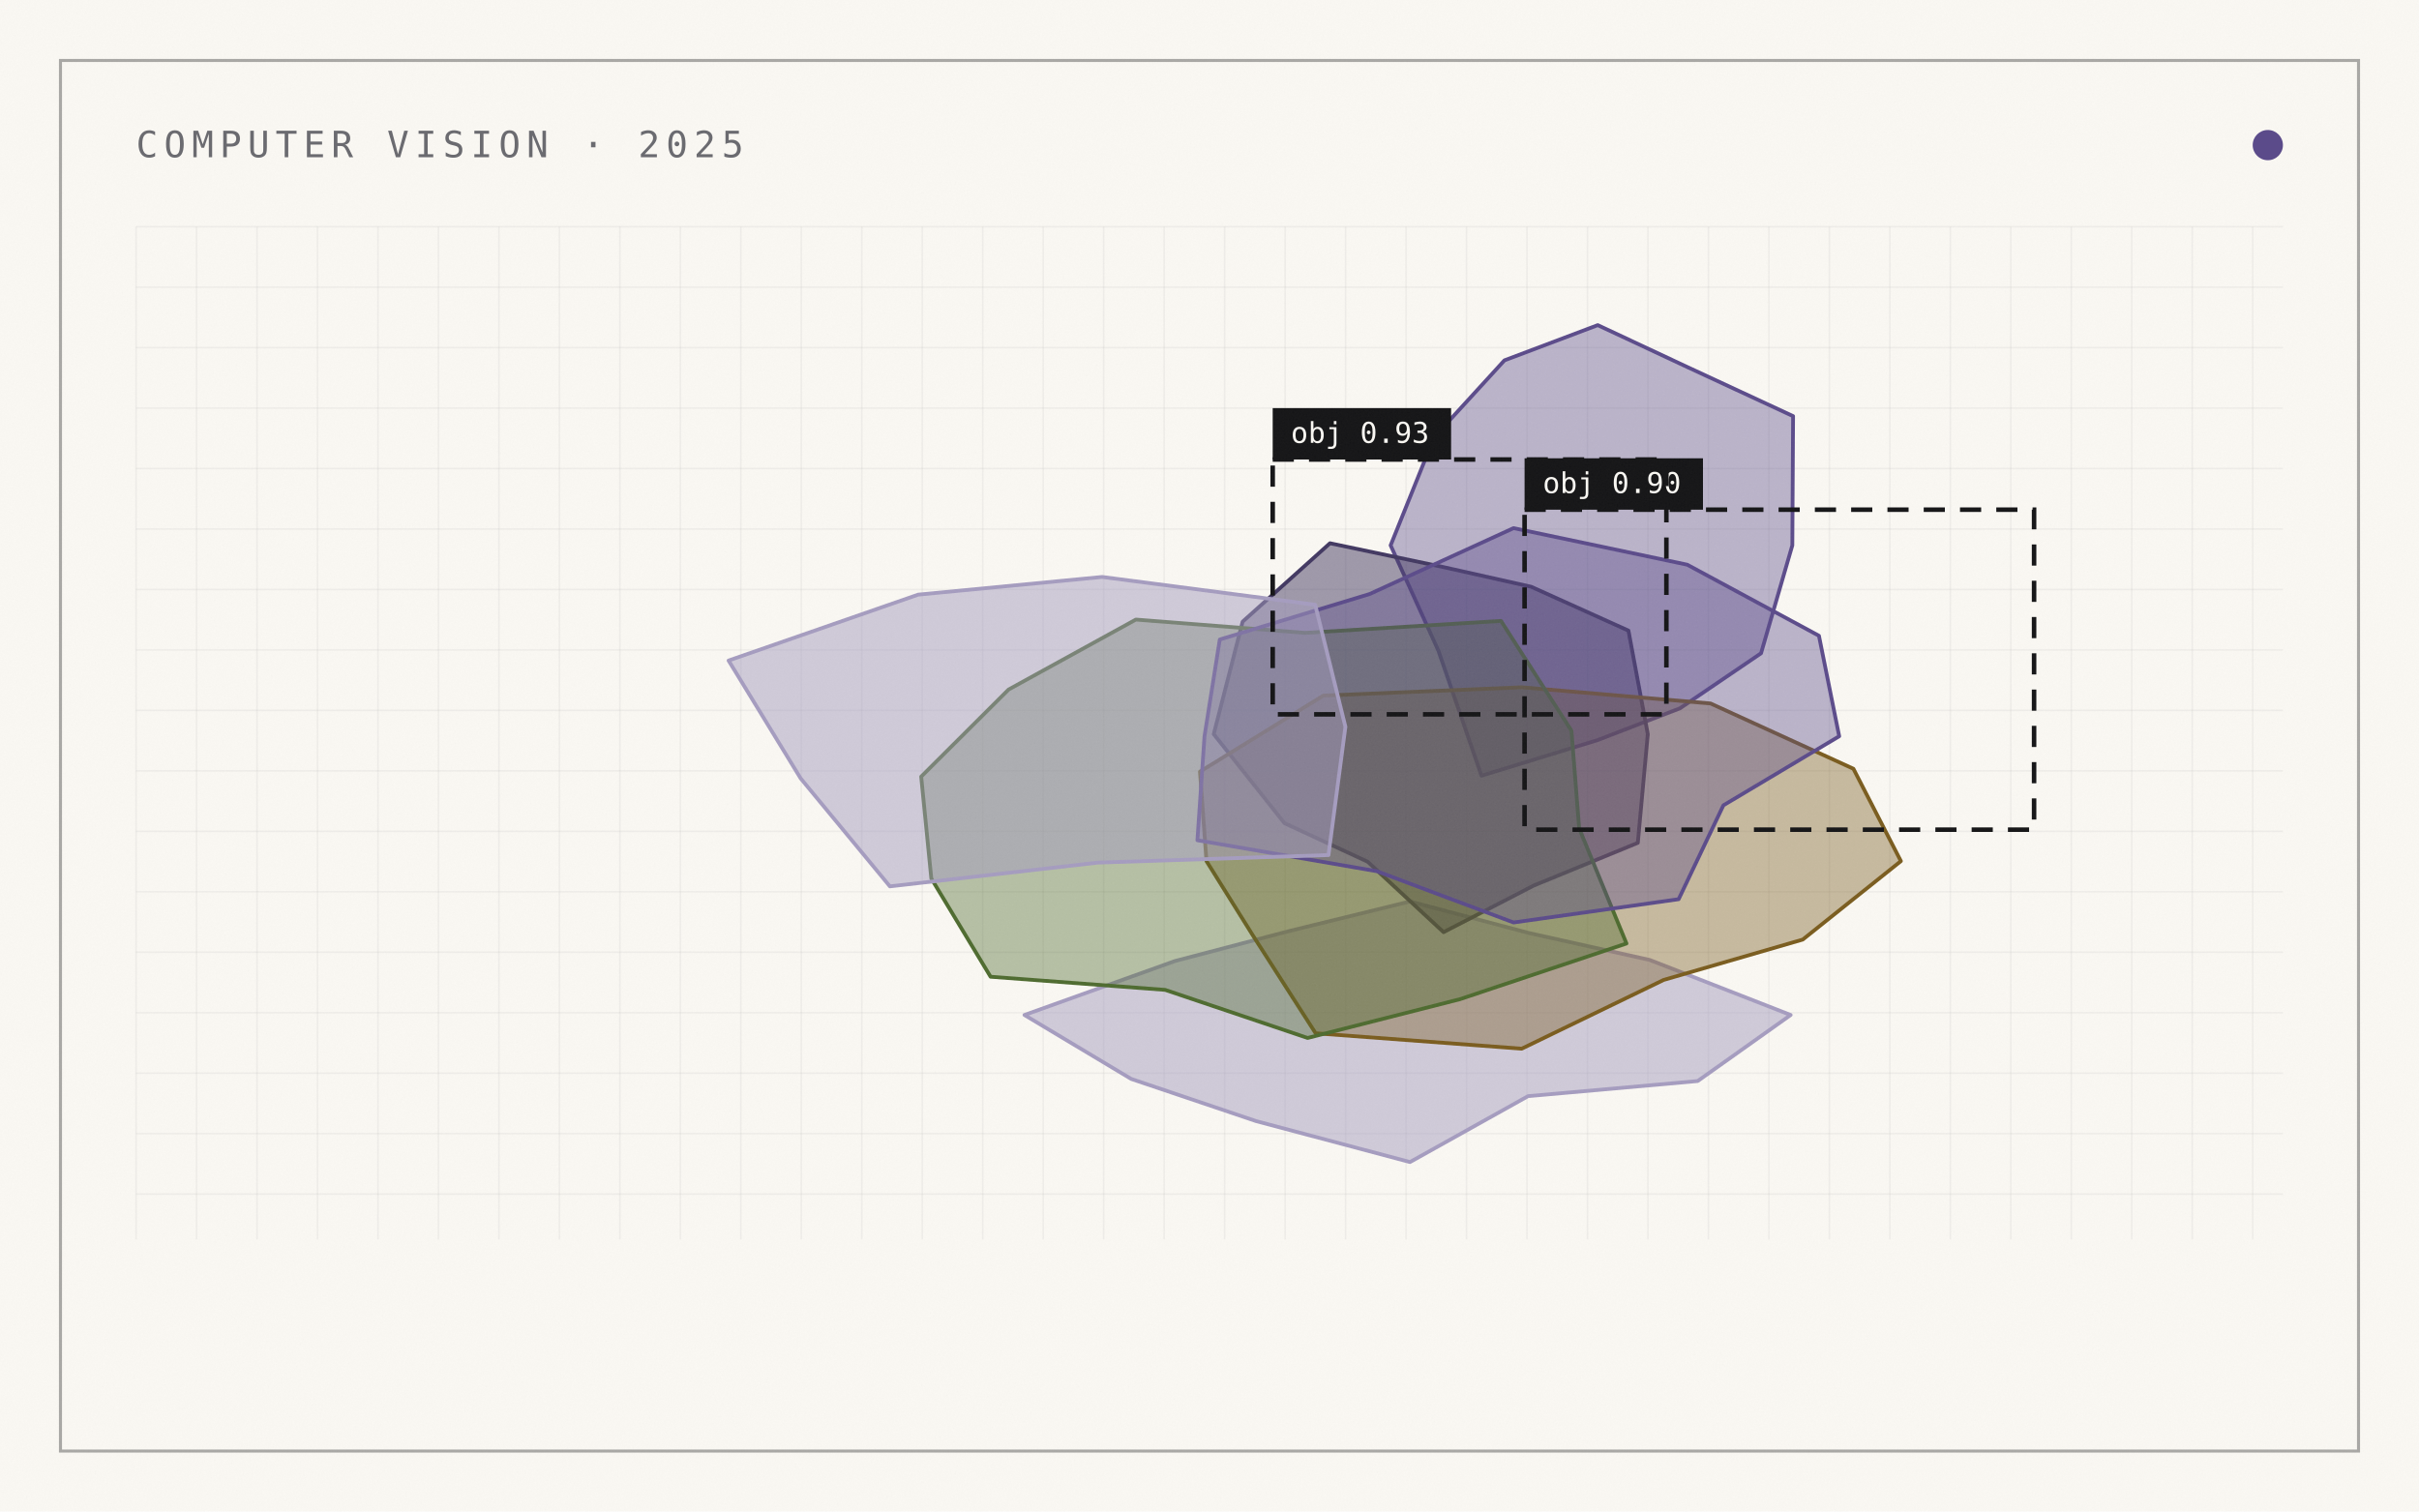
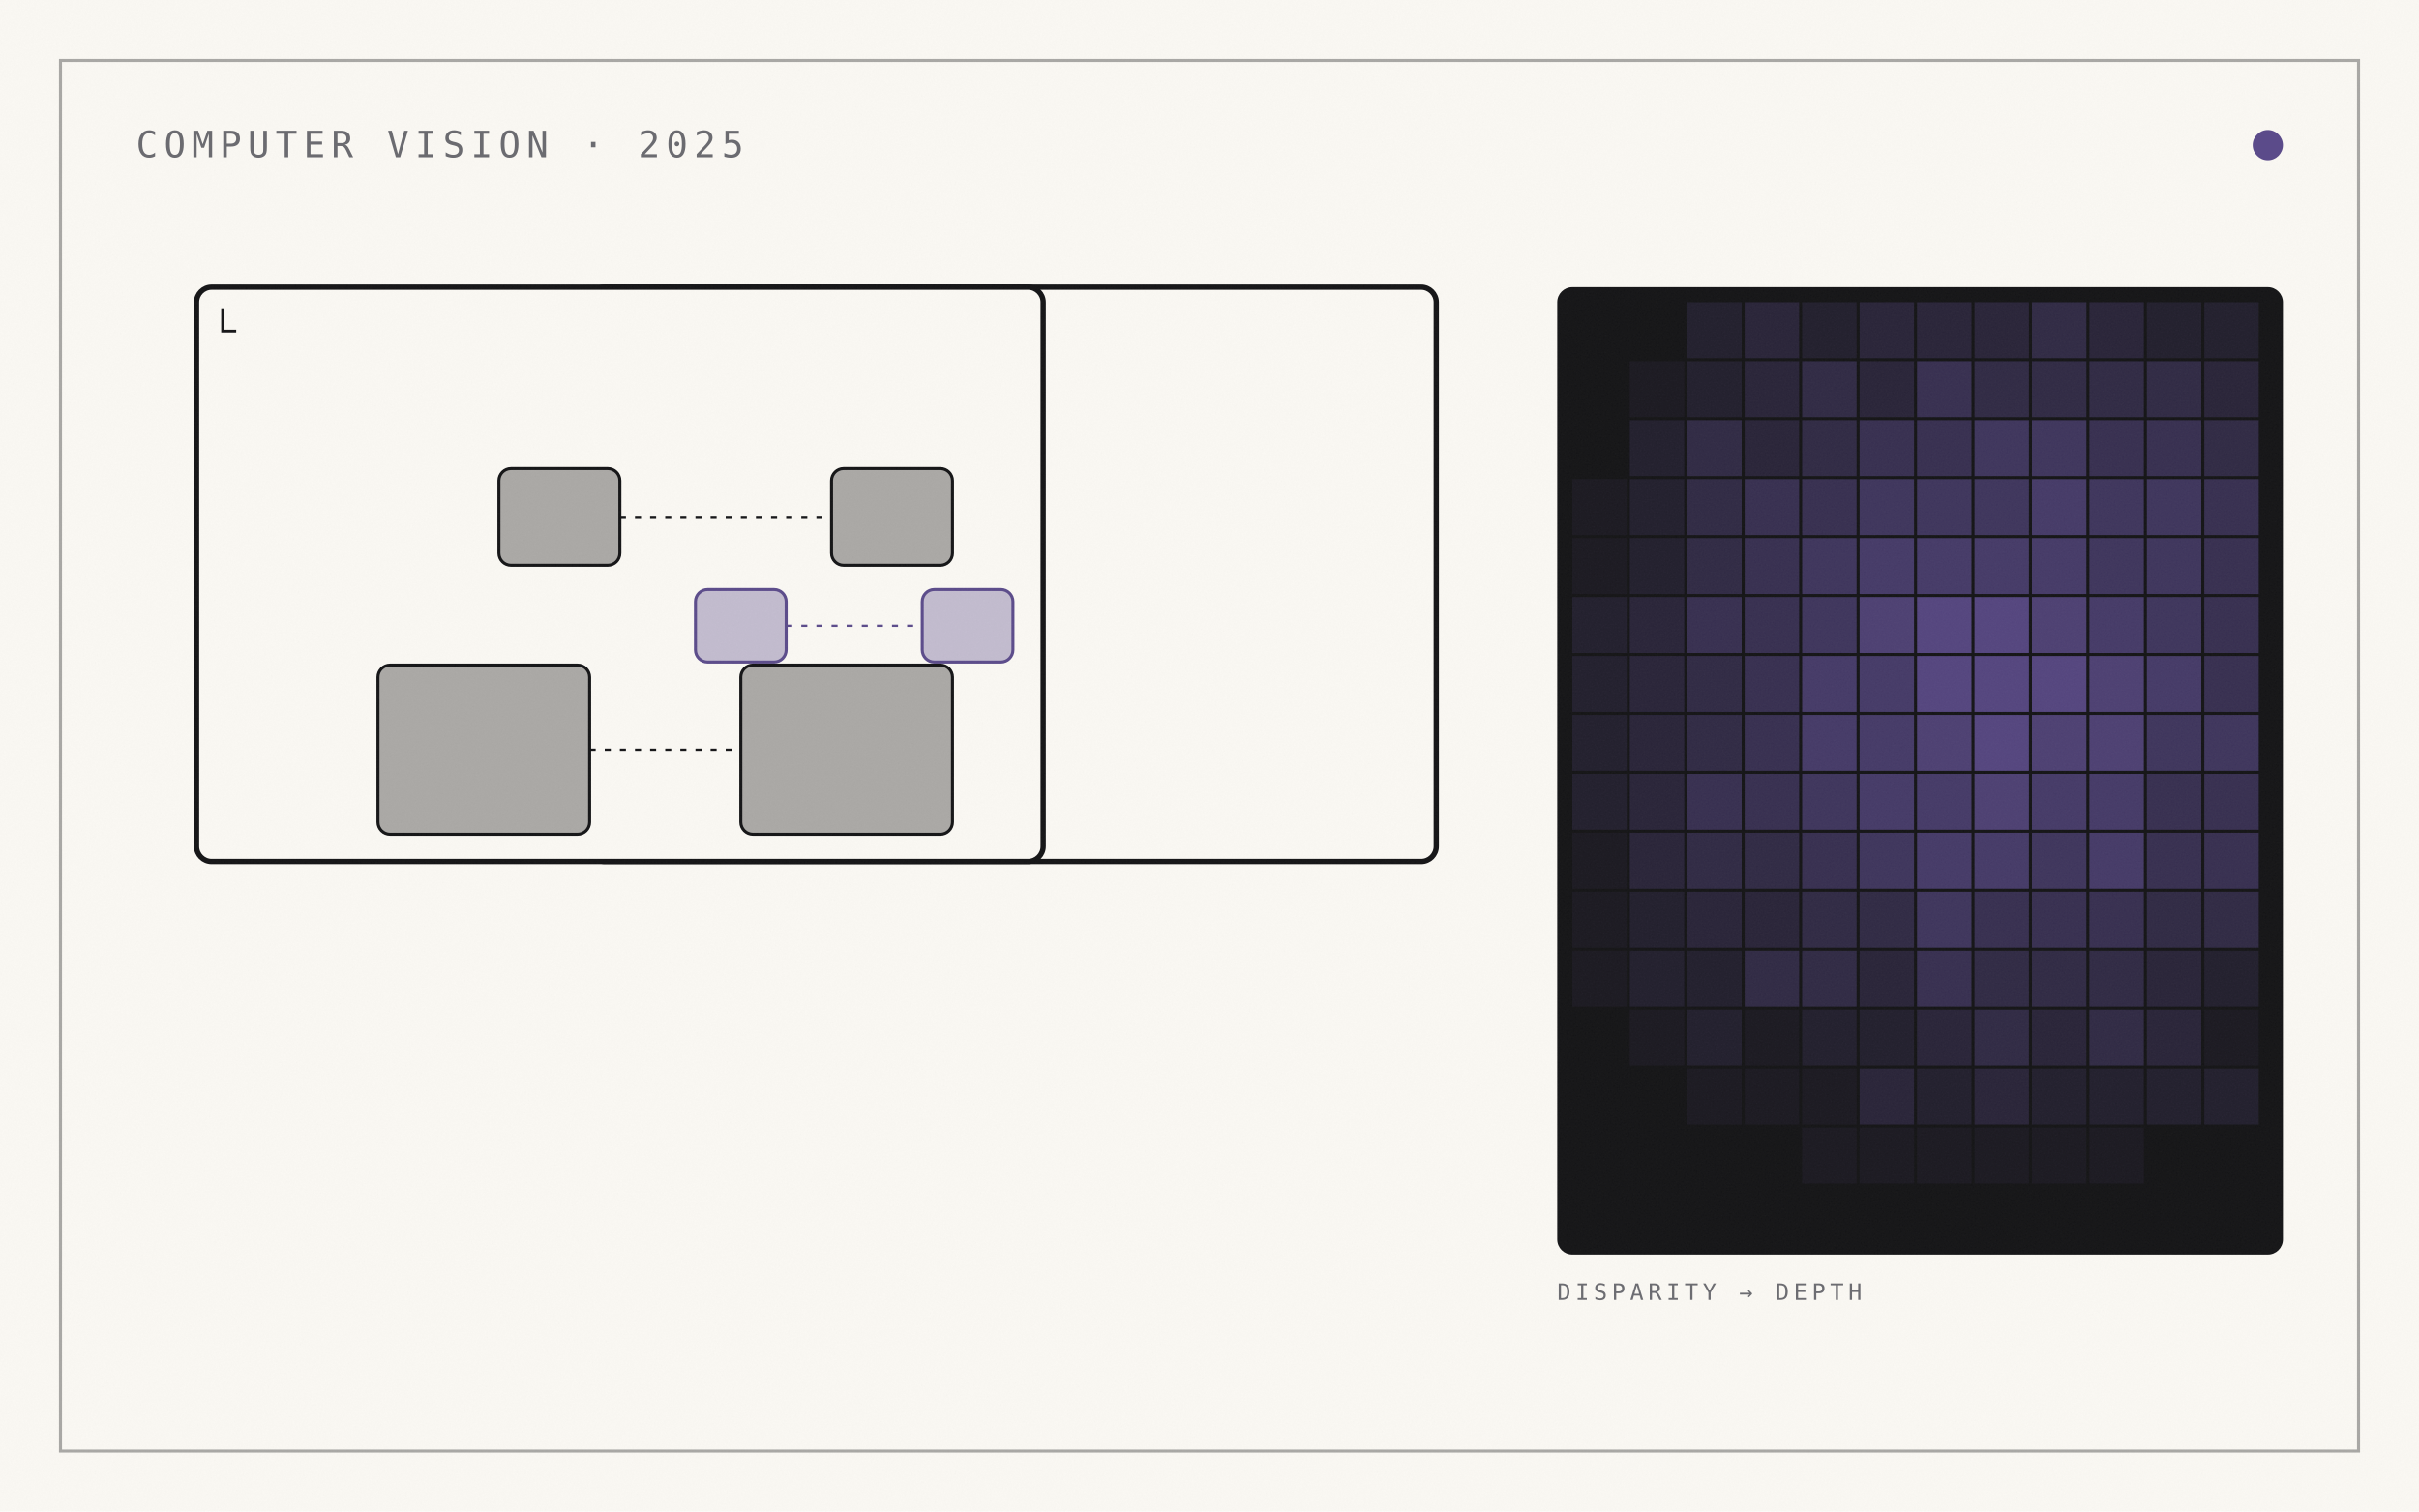
<svg xmlns="http://www.w3.org/2000/svg" width="1600" height="1000" viewBox="0 0 1600 1000" role="img" aria-label="Stereo Depth Estimation thumbnail">
  <defs>
    <filter id="grain" x="0" y="0" width="100%" height="100%">
      <feTurbulence type="fractalNoise" baseFrequency="0.9" numOctaves="2" stitchTiles="stitch" />
      <feColorMatrix type="saturate" values="0" />
      <feComponentTransfer>
        <feFuncA type="table" tableValues="0 0.06" />
      </feComponentTransfer>
    </filter>
    <clipPath id="safe">
      <rect x="50" y="110" width="1500" height="790" />
    </clipPath>
  </defs>
  <rect width="1600" height="1000" fill="#FAF8F3" />
  <g clip-path="url(#safe)">
-     <line x1="90" y1="150" x2="90" y2="820" stroke="#141416" stroke-opacity="0.05" />
-     <line x1="130" y1="150" x2="130" y2="820" stroke="#141416" stroke-opacity="0.05" />
-     <line x1="170" y1="150" x2="170" y2="820" stroke="#141416" stroke-opacity="0.05" />
-     <line x1="210" y1="150" x2="210" y2="820" stroke="#141416" stroke-opacity="0.05" />
-     <line x1="250" y1="150" x2="250" y2="820" stroke="#141416" stroke-opacity="0.05" />
-     <line x1="290" y1="150" x2="290" y2="820" stroke="#141416" stroke-opacity="0.05" />
-     <line x1="330" y1="150" x2="330" y2="820" stroke="#141416" stroke-opacity="0.05" />
-     <line x1="370" y1="150" x2="370" y2="820" stroke="#141416" stroke-opacity="0.05" />
-     <line x1="410" y1="150" x2="410" y2="820" stroke="#141416" stroke-opacity="0.05" />
-     <line x1="450" y1="150" x2="450" y2="820" stroke="#141416" stroke-opacity="0.05" />
-     <line x1="490" y1="150" x2="490" y2="820" stroke="#141416" stroke-opacity="0.05" />
-     <line x1="530" y1="150" x2="530" y2="820" stroke="#141416" stroke-opacity="0.05" />
-     <line x1="570" y1="150" x2="570" y2="820" stroke="#141416" stroke-opacity="0.05" />
-     <line x1="610" y1="150" x2="610" y2="820" stroke="#141416" stroke-opacity="0.05" />
-     <line x1="650" y1="150" x2="650" y2="820" stroke="#141416" stroke-opacity="0.05" />
-     <line x1="690" y1="150" x2="690" y2="820" stroke="#141416" stroke-opacity="0.05" />
-     <line x1="730" y1="150" x2="730" y2="820" stroke="#141416" stroke-opacity="0.05" />
-     <line x1="770" y1="150" x2="770" y2="820" stroke="#141416" stroke-opacity="0.05" />
-     <line x1="810" y1="150" x2="810" y2="820" stroke="#141416" stroke-opacity="0.05" />
-     <line x1="850" y1="150" x2="850" y2="820" stroke="#141416" stroke-opacity="0.05" />
-     <line x1="890" y1="150" x2="890" y2="820" stroke="#141416" stroke-opacity="0.05" />
-     <line x1="930" y1="150" x2="930" y2="820" stroke="#141416" stroke-opacity="0.05" />
-     <line x1="970" y1="150" x2="970" y2="820" stroke="#141416" stroke-opacity="0.05" />
-     <line x1="1010" y1="150" x2="1010" y2="820" stroke="#141416" stroke-opacity="0.05" />
-     <line x1="1050" y1="150" x2="1050" y2="820" stroke="#141416" stroke-opacity="0.05" />
-     <line x1="1090" y1="150" x2="1090" y2="820" stroke="#141416" stroke-opacity="0.05" />
-     <line x1="1130" y1="150" x2="1130" y2="820" stroke="#141416" stroke-opacity="0.05" />
-     <line x1="1170" y1="150" x2="1170" y2="820" stroke="#141416" stroke-opacity="0.05" />
-     <line x1="1210" y1="150" x2="1210" y2="820" stroke="#141416" stroke-opacity="0.05" />
-     <line x1="1250" y1="150" x2="1250" y2="820" stroke="#141416" stroke-opacity="0.05" />
-     <line x1="1290" y1="150" x2="1290" y2="820" stroke="#141416" stroke-opacity="0.05" />
-     <line x1="1330" y1="150" x2="1330" y2="820" stroke="#141416" stroke-opacity="0.05" />
-     <line x1="1370" y1="150" x2="1370" y2="820" stroke="#141416" stroke-opacity="0.05" />
-     <line x1="1410" y1="150" x2="1410" y2="820" stroke="#141416" stroke-opacity="0.05" />
-     <line x1="1450" y1="150" x2="1450" y2="820" stroke="#141416" stroke-opacity="0.05" />
-     <line x1="1490" y1="150" x2="1490" y2="820" stroke="#141416" stroke-opacity="0.05" />
-     <line x1="90" y1="150" x2="1510" y2="150" stroke="#141416" stroke-opacity="0.05" />
-     <line x1="90" y1="190" x2="1510" y2="190" stroke="#141416" stroke-opacity="0.05" />
-     <line x1="90" y1="230" x2="1510" y2="230" stroke="#141416" stroke-opacity="0.05" />
-     <line x1="90" y1="270" x2="1510" y2="270" stroke="#141416" stroke-opacity="0.05" />
-     <line x1="90" y1="310" x2="1510" y2="310" stroke="#141416" stroke-opacity="0.05" />
-     <line x1="90" y1="350" x2="1510" y2="350" stroke="#141416" stroke-opacity="0.05" />
-     <line x1="90" y1="390" x2="1510" y2="390" stroke="#141416" stroke-opacity="0.05" />
-     <line x1="90" y1="430" x2="1510" y2="430" stroke="#141416" stroke-opacity="0.05" />
-     <line x1="90" y1="470" x2="1510" y2="470" stroke="#141416" stroke-opacity="0.05" />
-     <line x1="90" y1="510" x2="1510" y2="510" stroke="#141416" stroke-opacity="0.05" />
-     <line x1="90" y1="550" x2="1510" y2="550" stroke="#141416" stroke-opacity="0.05" />
-     <line x1="90" y1="590" x2="1510" y2="590" stroke="#141416" stroke-opacity="0.05" />
-     <line x1="90" y1="630" x2="1510" y2="630" stroke="#141416" stroke-opacity="0.05" />
-     <line x1="90" y1="670" x2="1510" y2="670" stroke="#141416" stroke-opacity="0.05" />
-     <line x1="90" y1="710" x2="1510" y2="710" stroke="#141416" stroke-opacity="0.05" />
-     <line x1="90" y1="750" x2="1510" y2="750" stroke="#141416" stroke-opacity="0.05" />
-     <line x1="90" y1="790" x2="1510" y2="790" stroke="#141416" stroke-opacity="0.05" />
-     <path d="M1185.5 360.8 L1164.8 432.2 L1111.2 468.6 L1056.8 489.6 L979.9 513.2 L951.4 430.5 L919.8 360.8 L948.6 289.2 L995.1 238.4 L1056.8 215.1 L1116.2 242.9 L1186 275.3 Z" fill="#5B4B8A" fill-opacity="0.4" stroke="#5B4B8A" stroke-width="2.5" stroke-linejoin="round" />
-     <path d="M1184.4 671.5 L1122.9 715.2 L1010.7 725.2 L932.6 768.8 L830.8 741.7 L748.2 713.8 L677.6 671.5 L777.2 635.8 L852.2 616.1 L932.6 596.4 L1011.4 617.3 L1091.2 635.1 Z" fill="#a59cbf" fill-opacity="0.5" stroke="#a59cbf" stroke-width="2.5" stroke-linejoin="round" />
-     <path d="M1089.9 485.7 L1083.3 557.6 L1014.4 585.9 L954.8 616.7 L904.6 570.1 L849.6 544.6 L802.8 485.7 L821.9 411.3 L879.7 359.4 L954.8 375.2 L1012.8 388.2 L1077.1 417.2 Z" fill="#423861" fill-opacity="0.5" stroke="#423861" stroke-width="2.5" stroke-linejoin="round" />
-     <path d="M1257.3 569.7 L1192.4 621.6 L1100.4 648.3 L1006.5 693.8 L870.2 683.6 L828.9 619.2 L798 569.7 L793.7 510.5 L875.3 460.2 L1006.5 454.7 L1131.4 465.4 L1225.9 508.6 Z" fill="#7A5C1E" fill-opacity="0.4" stroke="#7A5C1E" stroke-width="2.5" stroke-linejoin="round" />
-     <path d="M1044.5 548 L1075.8 624.2 L965.5 661.1 L864.9 686.7 L770.7 654.9 L655.2 646.2 L616 581.2 L609.3 513.8 L667.1 456.2 L751.3 409.9 L863.1 418.7 L992.8 410.8 L1039.4 483.4 Z" fill="#4E6B2F" fill-opacity="0.4" stroke="#4E6B2F" stroke-width="2.5" stroke-linejoin="round" />
-     <path d="M1216.5 487.1 L1139.9 532.8 L1110.3 594.9 L1001.1 610.3 L910.7 576.4 L792 555.9 L796.7 487.1 L806.8 423.1 L905.9 393 L1001.1 349.4 L1116 373.6 L1203.1 420.6 Z" fill="#5B4B8A" fill-opacity="0.4" stroke="#5B4B8A" stroke-width="2.5" stroke-linejoin="round" />
-     <path d="M889.9 480.8 L878.7 565.7 L726.1 570.7 L588.6 586.4 L529.6 515 L481.9 437 L607.3 393.4 L729 381.7 L869.9 400.1 Z" fill="#a59cbf" fill-opacity="0.5" stroke="#a59cbf" stroke-width="2.5" stroke-linejoin="round" />
-     <rect x="1008.4" y="337.2" width="337" height="211.7" fill="none" stroke="#141416" stroke-width="3" stroke-dasharray="14 10" />
-     <rect x="1008.4" y="303.2" width="118" height="34" fill="#141416" />
-     <text x="1020.4" y="326.2" font-family="ui-monospace, 'JetBrains Mono', Menlo, monospace" font-size="19" fill="#FAF8F3">obj 0.90</text>
-     <rect x="841.8" y="304" width="260.4" height="168.6" fill="none" stroke="#141416" stroke-width="3" stroke-dasharray="14 10" />
-     <rect x="841.8" y="270" width="118" height="34" fill="#141416" />
-     <text x="853.8" y="293" font-family="ui-monospace, 'JetBrains Mono', Menlo, monospace" font-size="19" fill="#FAF8F3">obj 0.93</text>
+     <rect x="390" y="190" width="560" height="380" rx="10" fill="#FAF8F3" stroke="#141416" stroke-width="3.5" />
+     <text x="404" y="220" font-family="ui-monospace, 'JetBrains Mono', Menlo, monospace" font-size="22" fill="#141416">R</text>
+     <rect x="130" y="190" width="560" height="380" rx="10" fill="#FAF8F3" stroke="#141416" stroke-width="3.5" />
+     <text x="144" y="220" font-family="ui-monospace, 'JetBrains Mono', Menlo, monospace" font-size="22" fill="#141416">L</text>
+     <rect x="330" y="310" width="80" height="64" rx="8" fill="#141416" fill-opacity="0.35" stroke="#141416" stroke-width="2" />
+     <rect x="550" y="310" width="80" height="64" rx="8" fill="#141416" fill-opacity="0.35" stroke="#141416" stroke-width="2" />
+     <line x1="410" y1="342" x2="550" y2="342" stroke="#141416" stroke-width="1.5" stroke-dasharray="4 6" />
+     <rect x="460" y="390" width="60" height="48" rx="8" fill="#5B4B8A" fill-opacity="0.35" stroke="#5B4B8A" stroke-width="2" />
+     <rect x="610" y="390" width="60" height="48" rx="8" fill="#5B4B8A" fill-opacity="0.35" stroke="#5B4B8A" stroke-width="2" />
+     <line x1="520" y1="414" x2="610" y2="414" stroke="#5B4B8A" stroke-width="1.5" stroke-dasharray="4 6" />
+     <rect x="250" y="440" width="140" height="112" rx="8" fill="#141416" fill-opacity="0.35" stroke="#141416" stroke-width="2" />
+     <rect x="490" y="440" width="140" height="112" rx="8" fill="#141416" fill-opacity="0.35" stroke="#141416" stroke-width="2" />
+     <line x1="390" y1="496" x2="490" y2="496" stroke="#141416" stroke-width="1.5" stroke-dasharray="4 6" />
+     <rect x="1030" y="190" width="480" height="640" rx="10" fill="#141416" />
+     <rect x="1040" y="200" width="36" height="37" fill="#5B4B8A" fill-opacity="0" />
+     <rect x="1078" y="200" width="36" height="37" fill="#5B4B8A" fill-opacity="0" />
+     <rect x="1116" y="200" width="36" height="37" fill="#5B4B8A" fill-opacity="0.2" />
+     <rect x="1154" y="200" width="36" height="37" fill="#5B4B8A" fill-opacity="0.3" />
+     <rect x="1192" y="200" width="36" height="37" fill="#5B4B8A" fill-opacity="0.2" />
+     <rect x="1230" y="200" width="36" height="37" fill="#5B4B8A" fill-opacity="0.3" />
+     <rect x="1268" y="200" width="36" height="37" fill="#5B4B8A" fill-opacity="0.3" />
+     <rect x="1306" y="200" width="36" height="37" fill="#5B4B8A" fill-opacity="0.3" />
+     <rect x="1344" y="200" width="36" height="37" fill="#5B4B8A" fill-opacity="0.4" />
+     <rect x="1382" y="200" width="36" height="37" fill="#5B4B8A" fill-opacity="0.3" />
+     <rect x="1420" y="200" width="36" height="37" fill="#5B4B8A" fill-opacity="0.2" />
+     <rect x="1458" y="200" width="36" height="37" fill="#5B4B8A" fill-opacity="0.2" />
+     <rect x="1040" y="239" width="36" height="37" fill="#5B4B8A" fill-opacity="0" />
+     <rect x="1078" y="239" width="36" height="37" fill="#5B4B8A" fill-opacity="0.1" />
+     <rect x="1116" y="239" width="36" height="37" fill="#5B4B8A" fill-opacity="0.2" />
+     <rect x="1154" y="239" width="36" height="37" fill="#5B4B8A" fill-opacity="0.3" />
+     <rect x="1192" y="239" width="36" height="37" fill="#5B4B8A" fill-opacity="0.4" />
+     <rect x="1230" y="239" width="36" height="37" fill="#5B4B8A" fill-opacity="0.3" />
+     <rect x="1268" y="239" width="36" height="37" fill="#5B4B8A" fill-opacity="0.5" />
+     <rect x="1306" y="239" width="36" height="37" fill="#5B4B8A" fill-opacity="0.4" />
+     <rect x="1344" y="239" width="36" height="37" fill="#5B4B8A" fill-opacity="0.4" />
+     <rect x="1382" y="239" width="36" height="37" fill="#5B4B8A" fill-opacity="0.4" />
+     <rect x="1420" y="239" width="36" height="37" fill="#5B4B8A" fill-opacity="0.4" />
+     <rect x="1458" y="239" width="36" height="37" fill="#5B4B8A" fill-opacity="0.3" />
+     <rect x="1040" y="278" width="36" height="37" fill="#5B4B8A" fill-opacity="0" />
+     <rect x="1078" y="278" width="36" height="37" fill="#5B4B8A" fill-opacity="0.2" />
+     <rect x="1116" y="278" width="36" height="37" fill="#5B4B8A" fill-opacity="0.4" />
+     <rect x="1154" y="278" width="36" height="37" fill="#5B4B8A" fill-opacity="0.3" />
+     <rect x="1192" y="278" width="36" height="37" fill="#5B4B8A" fill-opacity="0.4" />
+     <rect x="1230" y="278" width="36" height="37" fill="#5B4B8A" fill-opacity="0.5" />
+     <rect x="1268" y="278" width="36" height="37" fill="#5B4B8A" fill-opacity="0.5" />
+     <rect x="1306" y="278" width="36" height="37" fill="#5B4B8A" fill-opacity="0.6" />
+     <rect x="1344" y="278" width="36" height="37" fill="#5B4B8A" fill-opacity="0.6" />
+     <rect x="1382" y="278" width="36" height="37" fill="#5B4B8A" fill-opacity="0.5" />
+     <rect x="1420" y="278" width="36" height="37" fill="#5B4B8A" fill-opacity="0.5" />
+     <rect x="1458" y="278" width="36" height="37" fill="#5B4B8A" fill-opacity="0.4" />
+     <rect x="1040" y="317" width="36" height="37" fill="#5B4B8A" fill-opacity="0.1" />
+     <rect x="1078" y="317" width="36" height="37" fill="#5B4B8A" fill-opacity="0.2" />
+     <rect x="1116" y="317" width="36" height="37" fill="#5B4B8A" fill-opacity="0.4" />
+     <rect x="1154" y="317" width="36" height="37" fill="#5B4B8A" fill-opacity="0.5" />
+     <rect x="1192" y="317" width="36" height="37" fill="#5B4B8A" fill-opacity="0.5" />
+     <rect x="1230" y="317" width="36" height="37" fill="#5B4B8A" fill-opacity="0.6" />
+     <rect x="1268" y="317" width="36" height="37" fill="#5B4B8A" fill-opacity="0.6" />
+     <rect x="1306" y="317" width="36" height="37" fill="#5B4B8A" fill-opacity="0.6" />
+     <rect x="1344" y="317" width="36" height="37" fill="#5B4B8A" fill-opacity="0.7" />
+     <rect x="1382" y="317" width="36" height="37" fill="#5B4B8A" fill-opacity="0.6" />
+     <rect x="1420" y="317" width="36" height="37" fill="#5B4B8A" fill-opacity="0.6" />
+     <rect x="1458" y="317" width="36" height="37" fill="#5B4B8A" fill-opacity="0.5" />
+     <rect x="1040" y="356" width="36" height="37" fill="#5B4B8A" fill-opacity="0.1" />
+     <rect x="1078" y="356" width="36" height="37" fill="#5B4B8A" fill-opacity="0.2" />
+     <rect x="1116" y="356" width="36" height="37" fill="#5B4B8A" fill-opacity="0.4" />
+     <rect x="1154" y="356" width="36" height="37" fill="#5B4B8A" fill-opacity="0.5" />
+     <rect x="1192" y="356" width="36" height="37" fill="#5B4B8A" fill-opacity="0.6" />
+     <rect x="1230" y="356" width="36" height="37" fill="#5B4B8A" fill-opacity="0.7" />
+     <rect x="1268" y="356" width="36" height="37" fill="#5B4B8A" fill-opacity="0.7" />
+     <rect x="1306" y="356" width="36" height="37" fill="#5B4B8A" fill-opacity="0.7" />
+     <rect x="1344" y="356" width="36" height="37" fill="#5B4B8A" fill-opacity="0.7" />
+     <rect x="1382" y="356" width="36" height="37" fill="#5B4B8A" fill-opacity="0.6" />
+     <rect x="1420" y="356" width="36" height="37" fill="#5B4B8A" fill-opacity="0.6" />
+     <rect x="1458" y="356" width="36" height="37" fill="#5B4B8A" fill-opacity="0.5" />
+     <rect x="1040" y="395" width="36" height="37" fill="#5B4B8A" fill-opacity="0.2" />
+     <rect x="1078" y="395" width="36" height="37" fill="#5B4B8A" fill-opacity="0.3" />
+     <rect x="1116" y="395" width="36" height="37" fill="#5B4B8A" fill-opacity="0.5" />
+     <rect x="1154" y="395" width="36" height="37" fill="#5B4B8A" fill-opacity="0.5" />
+     <rect x="1192" y="395" width="36" height="37" fill="#5B4B8A" fill-opacity="0.6" />
+     <rect x="1230" y="395" width="36" height="37" fill="#5B4B8A" fill-opacity="0.8" />
+     <rect x="1268" y="395" width="36" height="37" fill="#5B4B8A" fill-opacity="0.9" />
+     <rect x="1306" y="395" width="36" height="37" fill="#5B4B8A" fill-opacity="0.9" />
+     <rect x="1344" y="395" width="36" height="37" fill="#5B4B8A" fill-opacity="0.8" />
+     <rect x="1382" y="395" width="36" height="37" fill="#5B4B8A" fill-opacity="0.7" />
+     <rect x="1420" y="395" width="36" height="37" fill="#5B4B8A" fill-opacity="0.6" />
+     <rect x="1458" y="395" width="36" height="37" fill="#5B4B8A" fill-opacity="0.5" />
+     <rect x="1040" y="434" width="36" height="37" fill="#5B4B8A" fill-opacity="0.2" />
+     <rect x="1078" y="434" width="36" height="37" fill="#5B4B8A" fill-opacity="0.3" />
+     <rect x="1116" y="434" width="36" height="37" fill="#5B4B8A" fill-opacity="0.4" />
+     <rect x="1154" y="434" width="36" height="37" fill="#5B4B8A" fill-opacity="0.5" />
+     <rect x="1192" y="434" width="36" height="37" fill="#5B4B8A" fill-opacity="0.7" />
+     <rect x="1230" y="434" width="36" height="37" fill="#5B4B8A" fill-opacity="0.7" />
+     <rect x="1268" y="434" width="36" height="37" fill="#5B4B8A" fill-opacity="0.9" />
+     <rect x="1306" y="434" width="36" height="37" fill="#5B4B8A" fill-opacity="0.9" />
+     <rect x="1344" y="434" width="36" height="37" fill="#5B4B8A" fill-opacity="0.9" />
+     <rect x="1382" y="434" width="36" height="37" fill="#5B4B8A" fill-opacity="0.8" />
+     <rect x="1420" y="434" width="36" height="37" fill="#5B4B8A" fill-opacity="0.7" />
+     <rect x="1458" y="434" width="36" height="37" fill="#5B4B8A" fill-opacity="0.5" />
+     <rect x="1040" y="473" width="36" height="37" fill="#5B4B8A" fill-opacity="0.2" />
+     <rect x="1078" y="473" width="36" height="37" fill="#5B4B8A" fill-opacity="0.3" />
+     <rect x="1116" y="473" width="36" height="37" fill="#5B4B8A" fill-opacity="0.4" />
+     <rect x="1154" y="473" width="36" height="37" fill="#5B4B8A" fill-opacity="0.5" />
+     <rect x="1192" y="473" width="36" height="37" fill="#5B4B8A" fill-opacity="0.7" />
+     <rect x="1230" y="473" width="36" height="37" fill="#5B4B8A" fill-opacity="0.7" />
+     <rect x="1268" y="473" width="36" height="37" fill="#5B4B8A" fill-opacity="0.8" />
+     <rect x="1306" y="473" width="36" height="37" fill="#5B4B8A" fill-opacity="0.9" />
+     <rect x="1344" y="473" width="36" height="37" fill="#5B4B8A" fill-opacity="0.8" />
+     <rect x="1382" y="473" width="36" height="37" fill="#5B4B8A" fill-opacity="0.8" />
+     <rect x="1420" y="473" width="36" height="37" fill="#5B4B8A" fill-opacity="0.6" />
+     <rect x="1458" y="473" width="36" height="37" fill="#5B4B8A" fill-opacity="0.6" />
+     <rect x="1040" y="512" width="36" height="37" fill="#5B4B8A" fill-opacity="0.2" />
+     <rect x="1078" y="512" width="36" height="37" fill="#5B4B8A" fill-opacity="0.3" />
+     <rect x="1116" y="512" width="36" height="37" fill="#5B4B8A" fill-opacity="0.5" />
+     <rect x="1154" y="512" width="36" height="37" fill="#5B4B8A" fill-opacity="0.5" />
+     <rect x="1192" y="512" width="36" height="37" fill="#5B4B8A" fill-opacity="0.6" />
+     <rect x="1230" y="512" width="36" height="37" fill="#5B4B8A" fill-opacity="0.7" />
+     <rect x="1268" y="512" width="36" height="37" fill="#5B4B8A" fill-opacity="0.7" />
+     <rect x="1306" y="512" width="36" height="37" fill="#5B4B8A" fill-opacity="0.8" />
+     <rect x="1344" y="512" width="36" height="37" fill="#5B4B8A" fill-opacity="0.7" />
+     <rect x="1382" y="512" width="36" height="37" fill="#5B4B8A" fill-opacity="0.7" />
+     <rect x="1420" y="512" width="36" height="37" fill="#5B4B8A" fill-opacity="0.5" />
+     <rect x="1458" y="512" width="36" height="37" fill="#5B4B8A" fill-opacity="0.5" />
+     <rect x="1040" y="551" width="36" height="37" fill="#5B4B8A" fill-opacity="0.1" />
+     <rect x="1078" y="551" width="36" height="37" fill="#5B4B8A" fill-opacity="0.3" />
+     <rect x="1116" y="551" width="36" height="37" fill="#5B4B8A" fill-opacity="0.4" />
+     <rect x="1154" y="551" width="36" height="37" fill="#5B4B8A" fill-opacity="0.4" />
+     <rect x="1192" y="551" width="36" height="37" fill="#5B4B8A" fill-opacity="0.5" />
+     <rect x="1230" y="551" width="36" height="37" fill="#5B4B8A" fill-opacity="0.6" />
+     <rect x="1268" y="551" width="36" height="37" fill="#5B4B8A" fill-opacity="0.7" />
+     <rect x="1306" y="551" width="36" height="37" fill="#5B4B8A" fill-opacity="0.7" />
+     <rect x="1344" y="551" width="36" height="37" fill="#5B4B8A" fill-opacity="0.6" />
+     <rect x="1382" y="551" width="36" height="37" fill="#5B4B8A" fill-opacity="0.7" />
+     <rect x="1420" y="551" width="36" height="37" fill="#5B4B8A" fill-opacity="0.5" />
+     <rect x="1458" y="551" width="36" height="37" fill="#5B4B8A" fill-opacity="0.5" />
+     <rect x="1040" y="590" width="36" height="37" fill="#5B4B8A" fill-opacity="0.1" />
+     <rect x="1078" y="590" width="36" height="37" fill="#5B4B8A" fill-opacity="0.2" />
+     <rect x="1116" y="590" width="36" height="37" fill="#5B4B8A" fill-opacity="0.3" />
+     <rect x="1154" y="590" width="36" height="37" fill="#5B4B8A" fill-opacity="0.3" />
+     <rect x="1192" y="590" width="36" height="37" fill="#5B4B8A" fill-opacity="0.4" />
+     <rect x="1230" y="590" width="36" height="37" fill="#5B4B8A" fill-opacity="0.4" />
+     <rect x="1268" y="590" width="36" height="37" fill="#5B4B8A" fill-opacity="0.6" />
+     <rect x="1306" y="590" width="36" height="37" fill="#5B4B8A" fill-opacity="0.5" />
+     <rect x="1344" y="590" width="36" height="37" fill="#5B4B8A" fill-opacity="0.5" />
+     <rect x="1382" y="590" width="36" height="37" fill="#5B4B8A" fill-opacity="0.5" />
+     <rect x="1420" y="590" width="36" height="37" fill="#5B4B8A" fill-opacity="0.4" />
+     <rect x="1458" y="590" width="36" height="37" fill="#5B4B8A" fill-opacity="0.4" />
+     <rect x="1040" y="629" width="36" height="37" fill="#5B4B8A" fill-opacity="0.1" />
+     <rect x="1078" y="629" width="36" height="37" fill="#5B4B8A" fill-opacity="0.2" />
+     <rect x="1116" y="629" width="36" height="37" fill="#5B4B8A" fill-opacity="0.2" />
+     <rect x="1154" y="629" width="36" height="37" fill="#5B4B8A" fill-opacity="0.4" />
+     <rect x="1192" y="629" width="36" height="37" fill="#5B4B8A" fill-opacity="0.4" />
+     <rect x="1230" y="629" width="36" height="37" fill="#5B4B8A" fill-opacity="0.3" />
+     <rect x="1268" y="629" width="36" height="37" fill="#5B4B8A" fill-opacity="0.5" />
+     <rect x="1306" y="629" width="36" height="37" fill="#5B4B8A" fill-opacity="0.4" />
+     <rect x="1344" y="629" width="36" height="37" fill="#5B4B8A" fill-opacity="0.4" />
+     <rect x="1382" y="629" width="36" height="37" fill="#5B4B8A" fill-opacity="0.4" />
+     <rect x="1420" y="629" width="36" height="37" fill="#5B4B8A" fill-opacity="0.3" />
+     <rect x="1458" y="629" width="36" height="37" fill="#5B4B8A" fill-opacity="0.2" />
+     <rect x="1040" y="668" width="36" height="37" fill="#5B4B8A" fill-opacity="0" />
+     <rect x="1078" y="668" width="36" height="37" fill="#5B4B8A" fill-opacity="0.1" />
+     <rect x="1116" y="668" width="36" height="37" fill="#5B4B8A" fill-opacity="0.2" />
+     <rect x="1154" y="668" width="36" height="37" fill="#5B4B8A" fill-opacity="0.1" />
+     <rect x="1192" y="668" width="36" height="37" fill="#5B4B8A" fill-opacity="0.2" />
+     <rect x="1230" y="668" width="36" height="37" fill="#5B4B8A" fill-opacity="0.2" />
+     <rect x="1268" y="668" width="36" height="37" fill="#5B4B8A" fill-opacity="0.3" />
+     <rect x="1306" y="668" width="36" height="37" fill="#5B4B8A" fill-opacity="0.4" />
+     <rect x="1344" y="668" width="36" height="37" fill="#5B4B8A" fill-opacity="0.3" />
+     <rect x="1382" y="668" width="36" height="37" fill="#5B4B8A" fill-opacity="0.4" />
+     <rect x="1420" y="668" width="36" height="37" fill="#5B4B8A" fill-opacity="0.3" />
+     <rect x="1458" y="668" width="36" height="37" fill="#5B4B8A" fill-opacity="0.1" />
+     <rect x="1040" y="707" width="36" height="37" fill="#5B4B8A" fill-opacity="0" />
+     <rect x="1078" y="707" width="36" height="37" fill="#5B4B8A" fill-opacity="0" />
+     <rect x="1116" y="707" width="36" height="37" fill="#5B4B8A" fill-opacity="0.1" />
+     <rect x="1154" y="707" width="36" height="37" fill="#5B4B8A" fill-opacity="0.1" />
+     <rect x="1192" y="707" width="36" height="37" fill="#5B4B8A" fill-opacity="0.1" />
+     <rect x="1230" y="707" width="36" height="37" fill="#5B4B8A" fill-opacity="0.3" />
+     <rect x="1268" y="707" width="36" height="37" fill="#5B4B8A" fill-opacity="0.2" />
+     <rect x="1306" y="707" width="36" height="37" fill="#5B4B8A" fill-opacity="0.3" />
+     <rect x="1344" y="707" width="36" height="37" fill="#5B4B8A" fill-opacity="0.2" />
+     <rect x="1382" y="707" width="36" height="37" fill="#5B4B8A" fill-opacity="0.2" />
+     <rect x="1420" y="707" width="36" height="37" fill="#5B4B8A" fill-opacity="0.2" />
+     <rect x="1458" y="707" width="36" height="37" fill="#5B4B8A" fill-opacity="0.2" />
+     <rect x="1040" y="746" width="36" height="37" fill="#5B4B8A" fill-opacity="0" />
+     <rect x="1078" y="746" width="36" height="37" fill="#5B4B8A" fill-opacity="0" />
+     <rect x="1116" y="746" width="36" height="37" fill="#5B4B8A" fill-opacity="0" />
+     <rect x="1154" y="746" width="36" height="37" fill="#5B4B8A" fill-opacity="0" />
+     <rect x="1192" y="746" width="36" height="37" fill="#5B4B8A" fill-opacity="0.1" />
+     <rect x="1230" y="746" width="36" height="37" fill="#5B4B8A" fill-opacity="0.1" />
+     <rect x="1268" y="746" width="36" height="37" fill="#5B4B8A" fill-opacity="0.1" />
+     <rect x="1306" y="746" width="36" height="37" fill="#5B4B8A" fill-opacity="0.1" />
+     <rect x="1344" y="746" width="36" height="37" fill="#5B4B8A" fill-opacity="0.1" />
+     <rect x="1382" y="746" width="36" height="37" fill="#5B4B8A" fill-opacity="0.1" />
+     <rect x="1420" y="746" width="36" height="37" fill="#5B4B8A" fill-opacity="0" />
+     <rect x="1458" y="746" width="36" height="37" fill="#5B4B8A" fill-opacity="0" />
+     <rect x="1040" y="785" width="36" height="37" fill="#5B4B8A" fill-opacity="0" />
+     <rect x="1078" y="785" width="36" height="37" fill="#5B4B8A" fill-opacity="0" />
+     <rect x="1116" y="785" width="36" height="37" fill="#5B4B8A" fill-opacity="0" />
+     <rect x="1154" y="785" width="36" height="37" fill="#5B4B8A" fill-opacity="0" />
+     <rect x="1192" y="785" width="36" height="37" fill="#5B4B8A" fill-opacity="0" />
+     <rect x="1230" y="785" width="36" height="37" fill="#5B4B8A" fill-opacity="0" />
+     <rect x="1268" y="785" width="36" height="37" fill="#5B4B8A" fill-opacity="0" />
+     <rect x="1306" y="785" width="36" height="37" fill="#5B4B8A" fill-opacity="0" />
+     <rect x="1344" y="785" width="36" height="37" fill="#5B4B8A" fill-opacity="0" />
+     <rect x="1382" y="785" width="36" height="37" fill="#5B4B8A" fill-opacity="0" />
+     <rect x="1420" y="785" width="36" height="37" fill="#5B4B8A" fill-opacity="0" />
+     <rect x="1458" y="785" width="36" height="37" fill="#5B4B8A" fill-opacity="0" />
+     <text x="1030" y="860" font-family="ui-monospace, 'JetBrains Mono', Menlo, monospace" font-size="15" letter-spacing="3" fill="#6B6B70">DISPARITY → DEPTH</text>
  </g>
  <rect width="1600" height="1000" filter="url(#grain)" opacity="0.7" />
  <rect x="40" y="40" width="1520" height="920" fill="none" stroke="#141416" stroke-opacity="0.35" stroke-width="2" />
  <text x="90" y="104" font-family="ui-monospace, 'JetBrains Mono', Menlo, monospace" font-size="24" letter-spacing="4" fill="#6B6B70">COMPUTER VISION  ·  2025</text>
  <circle cx="1500" cy="96" r="10" fill="#5B4B8A" />
</svg>
